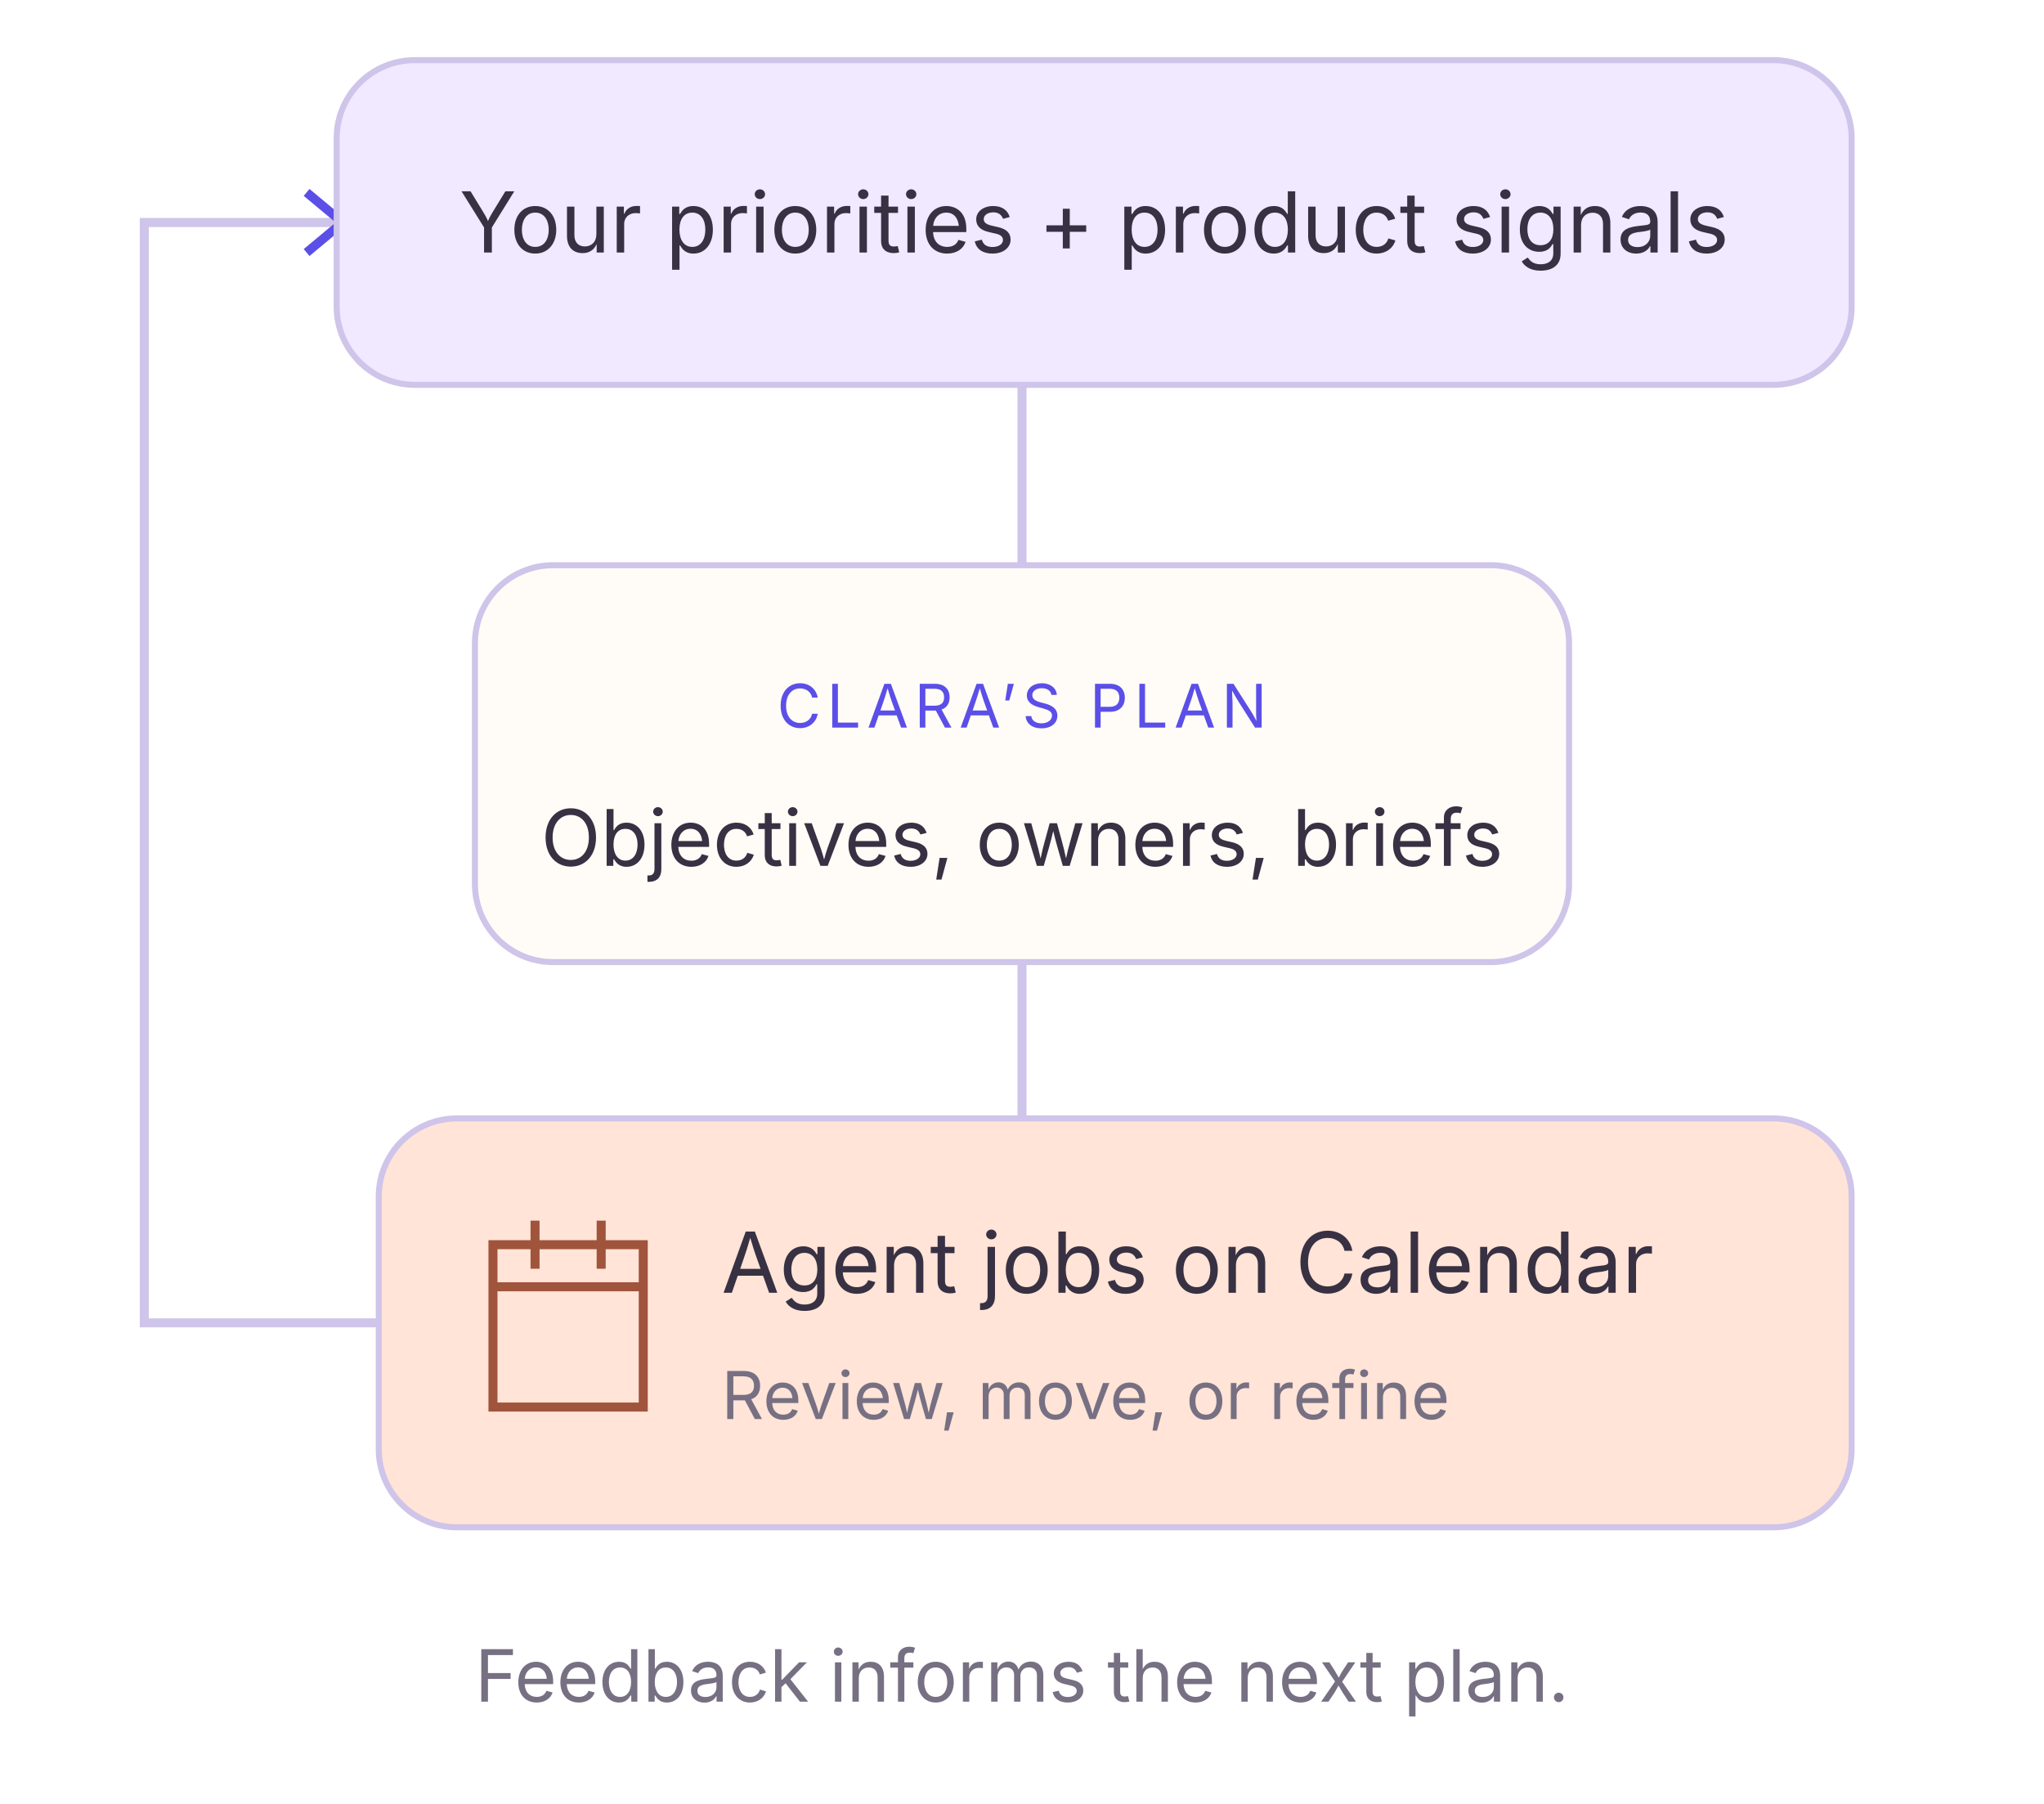
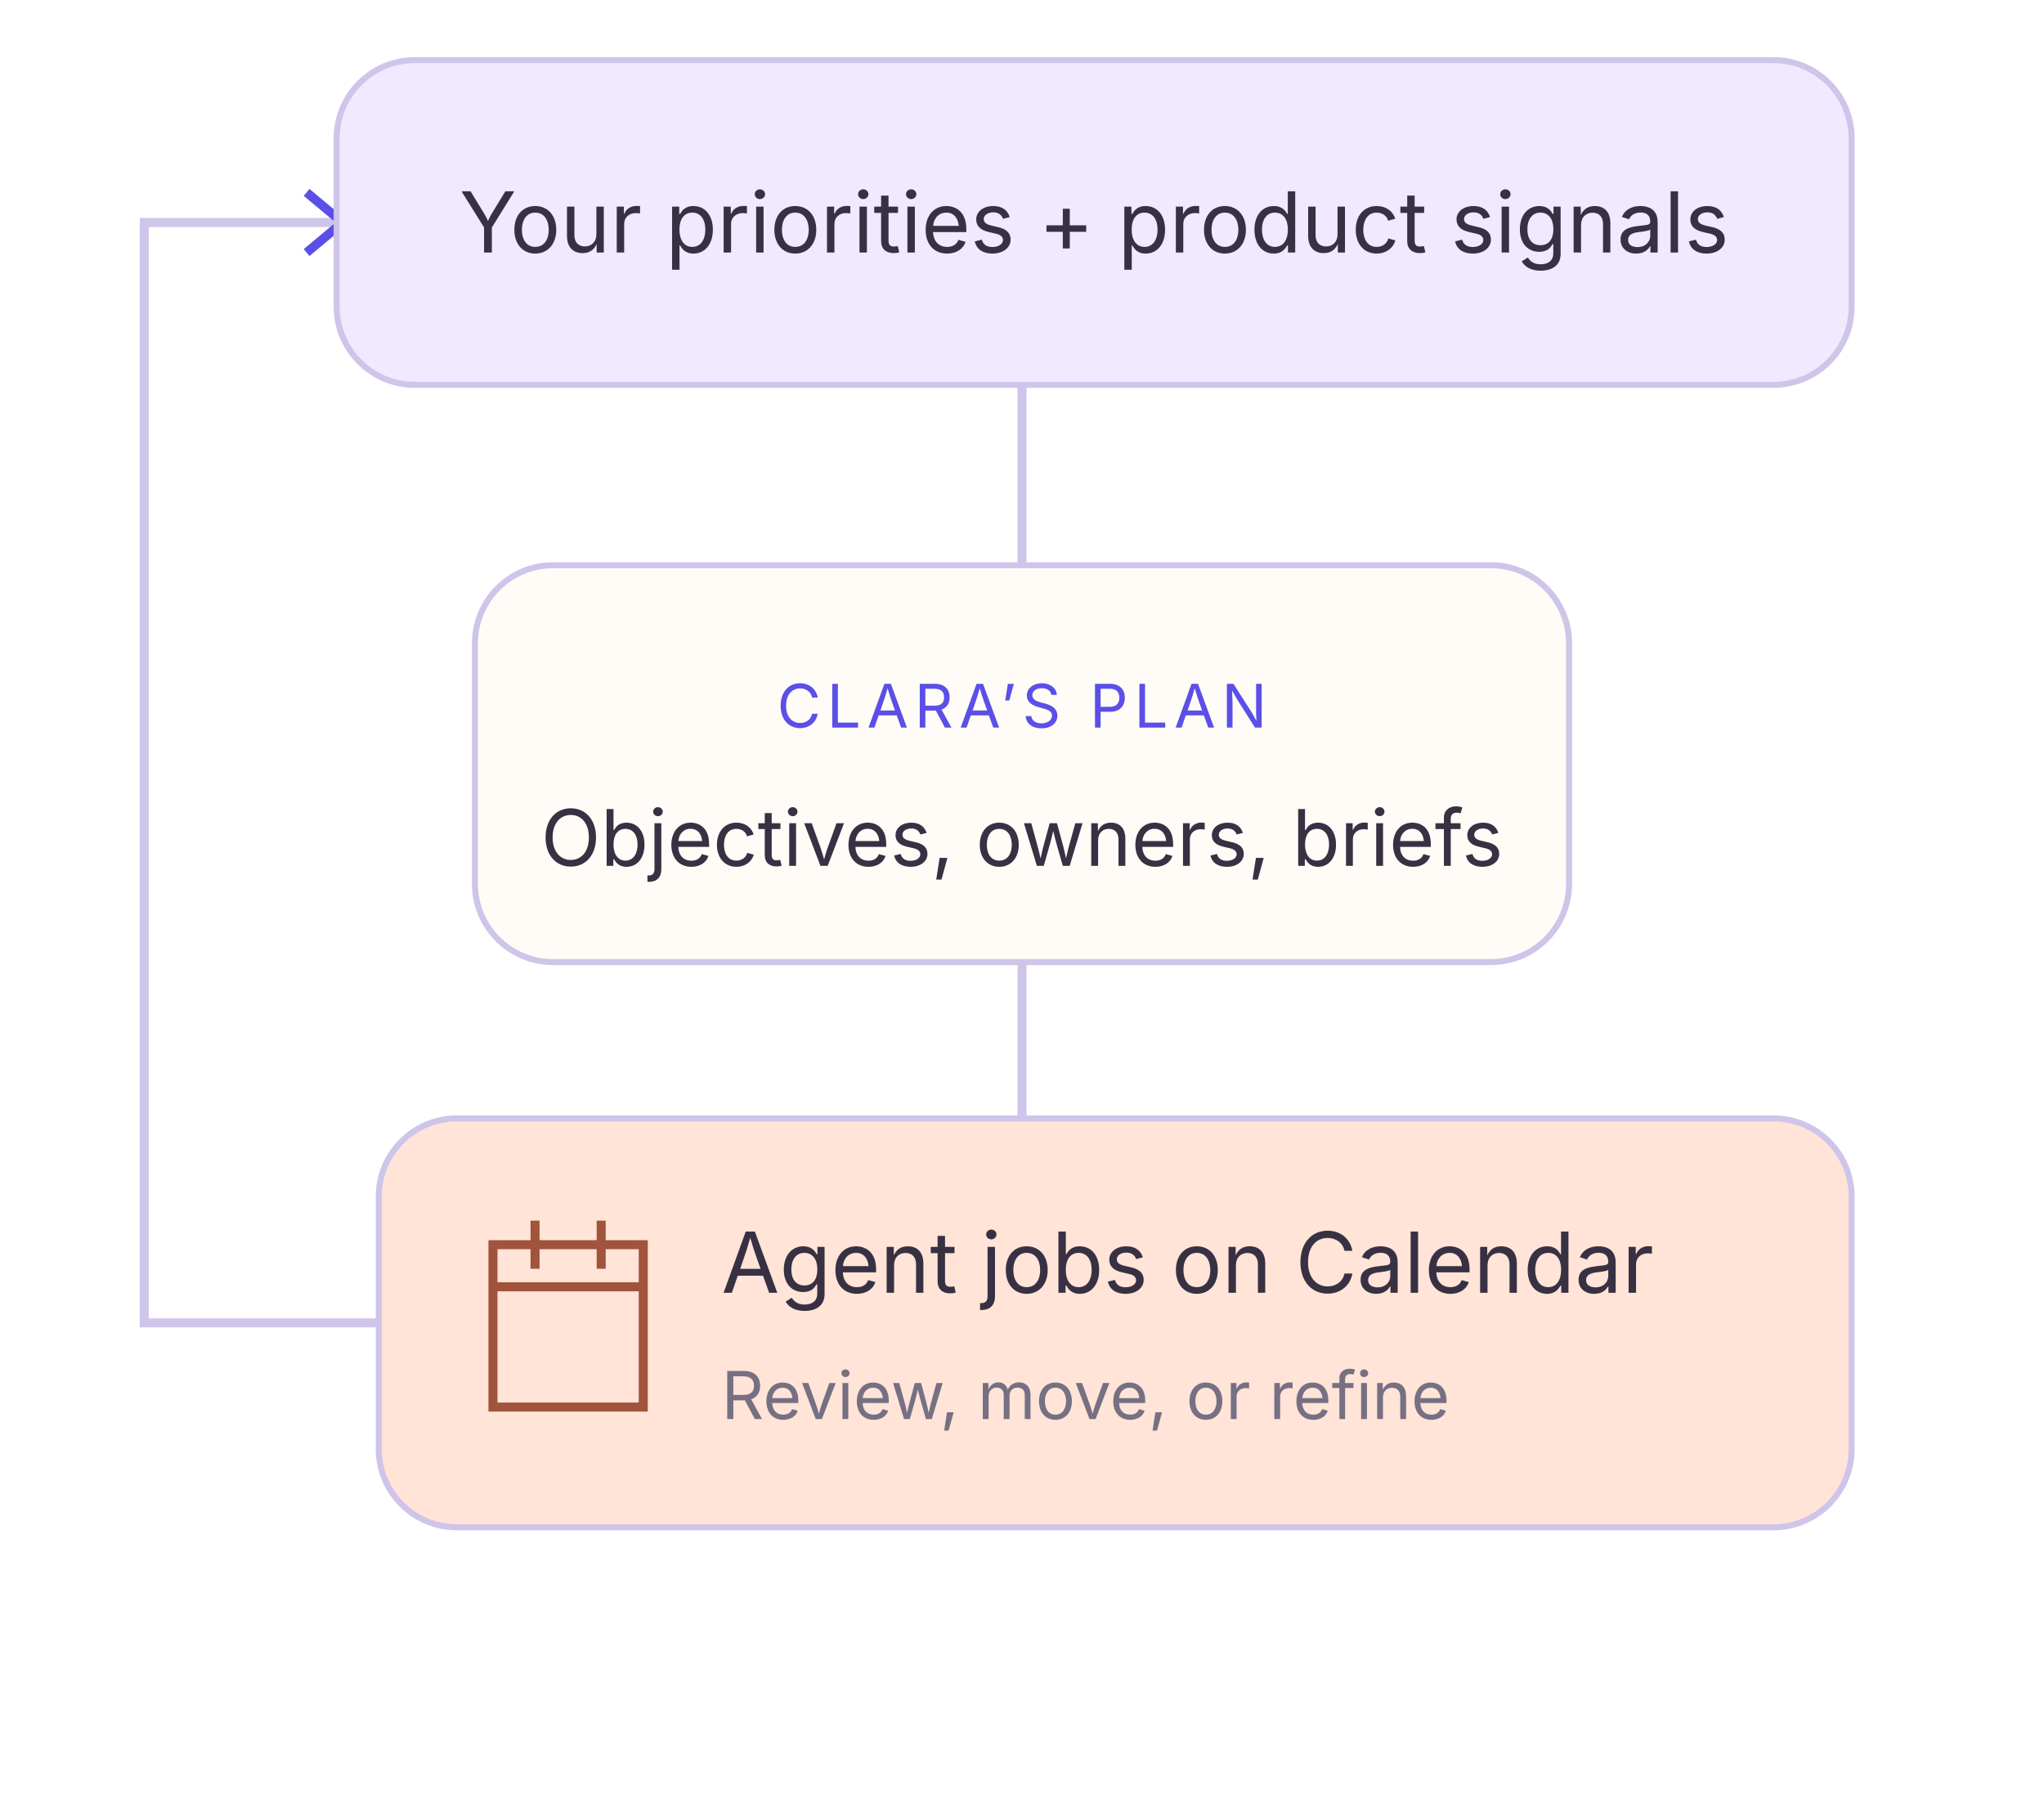
<svg xmlns="http://www.w3.org/2000/svg" width="340" height="300" viewBox="0 0 340 300">
  <g font-family="Inter, Arial, sans-serif">
    <path d="M170 64v30m0 66v26M63 220H24V37h32" fill="none" stroke="#cfc4e9" stroke-width="1.5" stroke-linecap="round" />
    <path d="m51 32 6 5-6 5" fill="none" stroke="#5b4fe8" stroke-width="1.5" />
    <rect x="56" y="10" width="252" height="54" rx="13" fill="#f0e9ff" stroke="#cfc4e9" />
    <text x="182" y="42" text-anchor="middle" font-size="14" fill="#383143">Your priorities + product signals</text>
    <rect x="79" y="94" width="182" height="66" rx="13" fill="#fffcf7" stroke="#cfc4e9" />
    <text x="170" y="121" text-anchor="middle" font-size="10" letter-spacing="1" fill="#5b4fe8">CLARA’S PLAN</text>
    <text x="170" y="144" text-anchor="middle" font-size="13" fill="#383143">Objectives, owners, briefs</text>
    <rect x="63" y="186" width="245" height="68" rx="13" fill="#ffe4d7" stroke="#cfc4e9" />
    <path d="M82 207h25v27H82zm0 7h25m-18-11v8m11-8v8" fill="none" stroke="#a0543c" stroke-width="1.5" />
    <text x="120" y="215" font-size="14" fill="#383143">Agent jobs on Calendar</text>
    <text x="120" y="236" font-size="11" fill="#777083">Review, move, or refine</text>
-     <text x="170" y="283" text-anchor="middle" font-size="12" fill="#777083">Feedback informs the next plan.</text>
  </g>
</svg>
